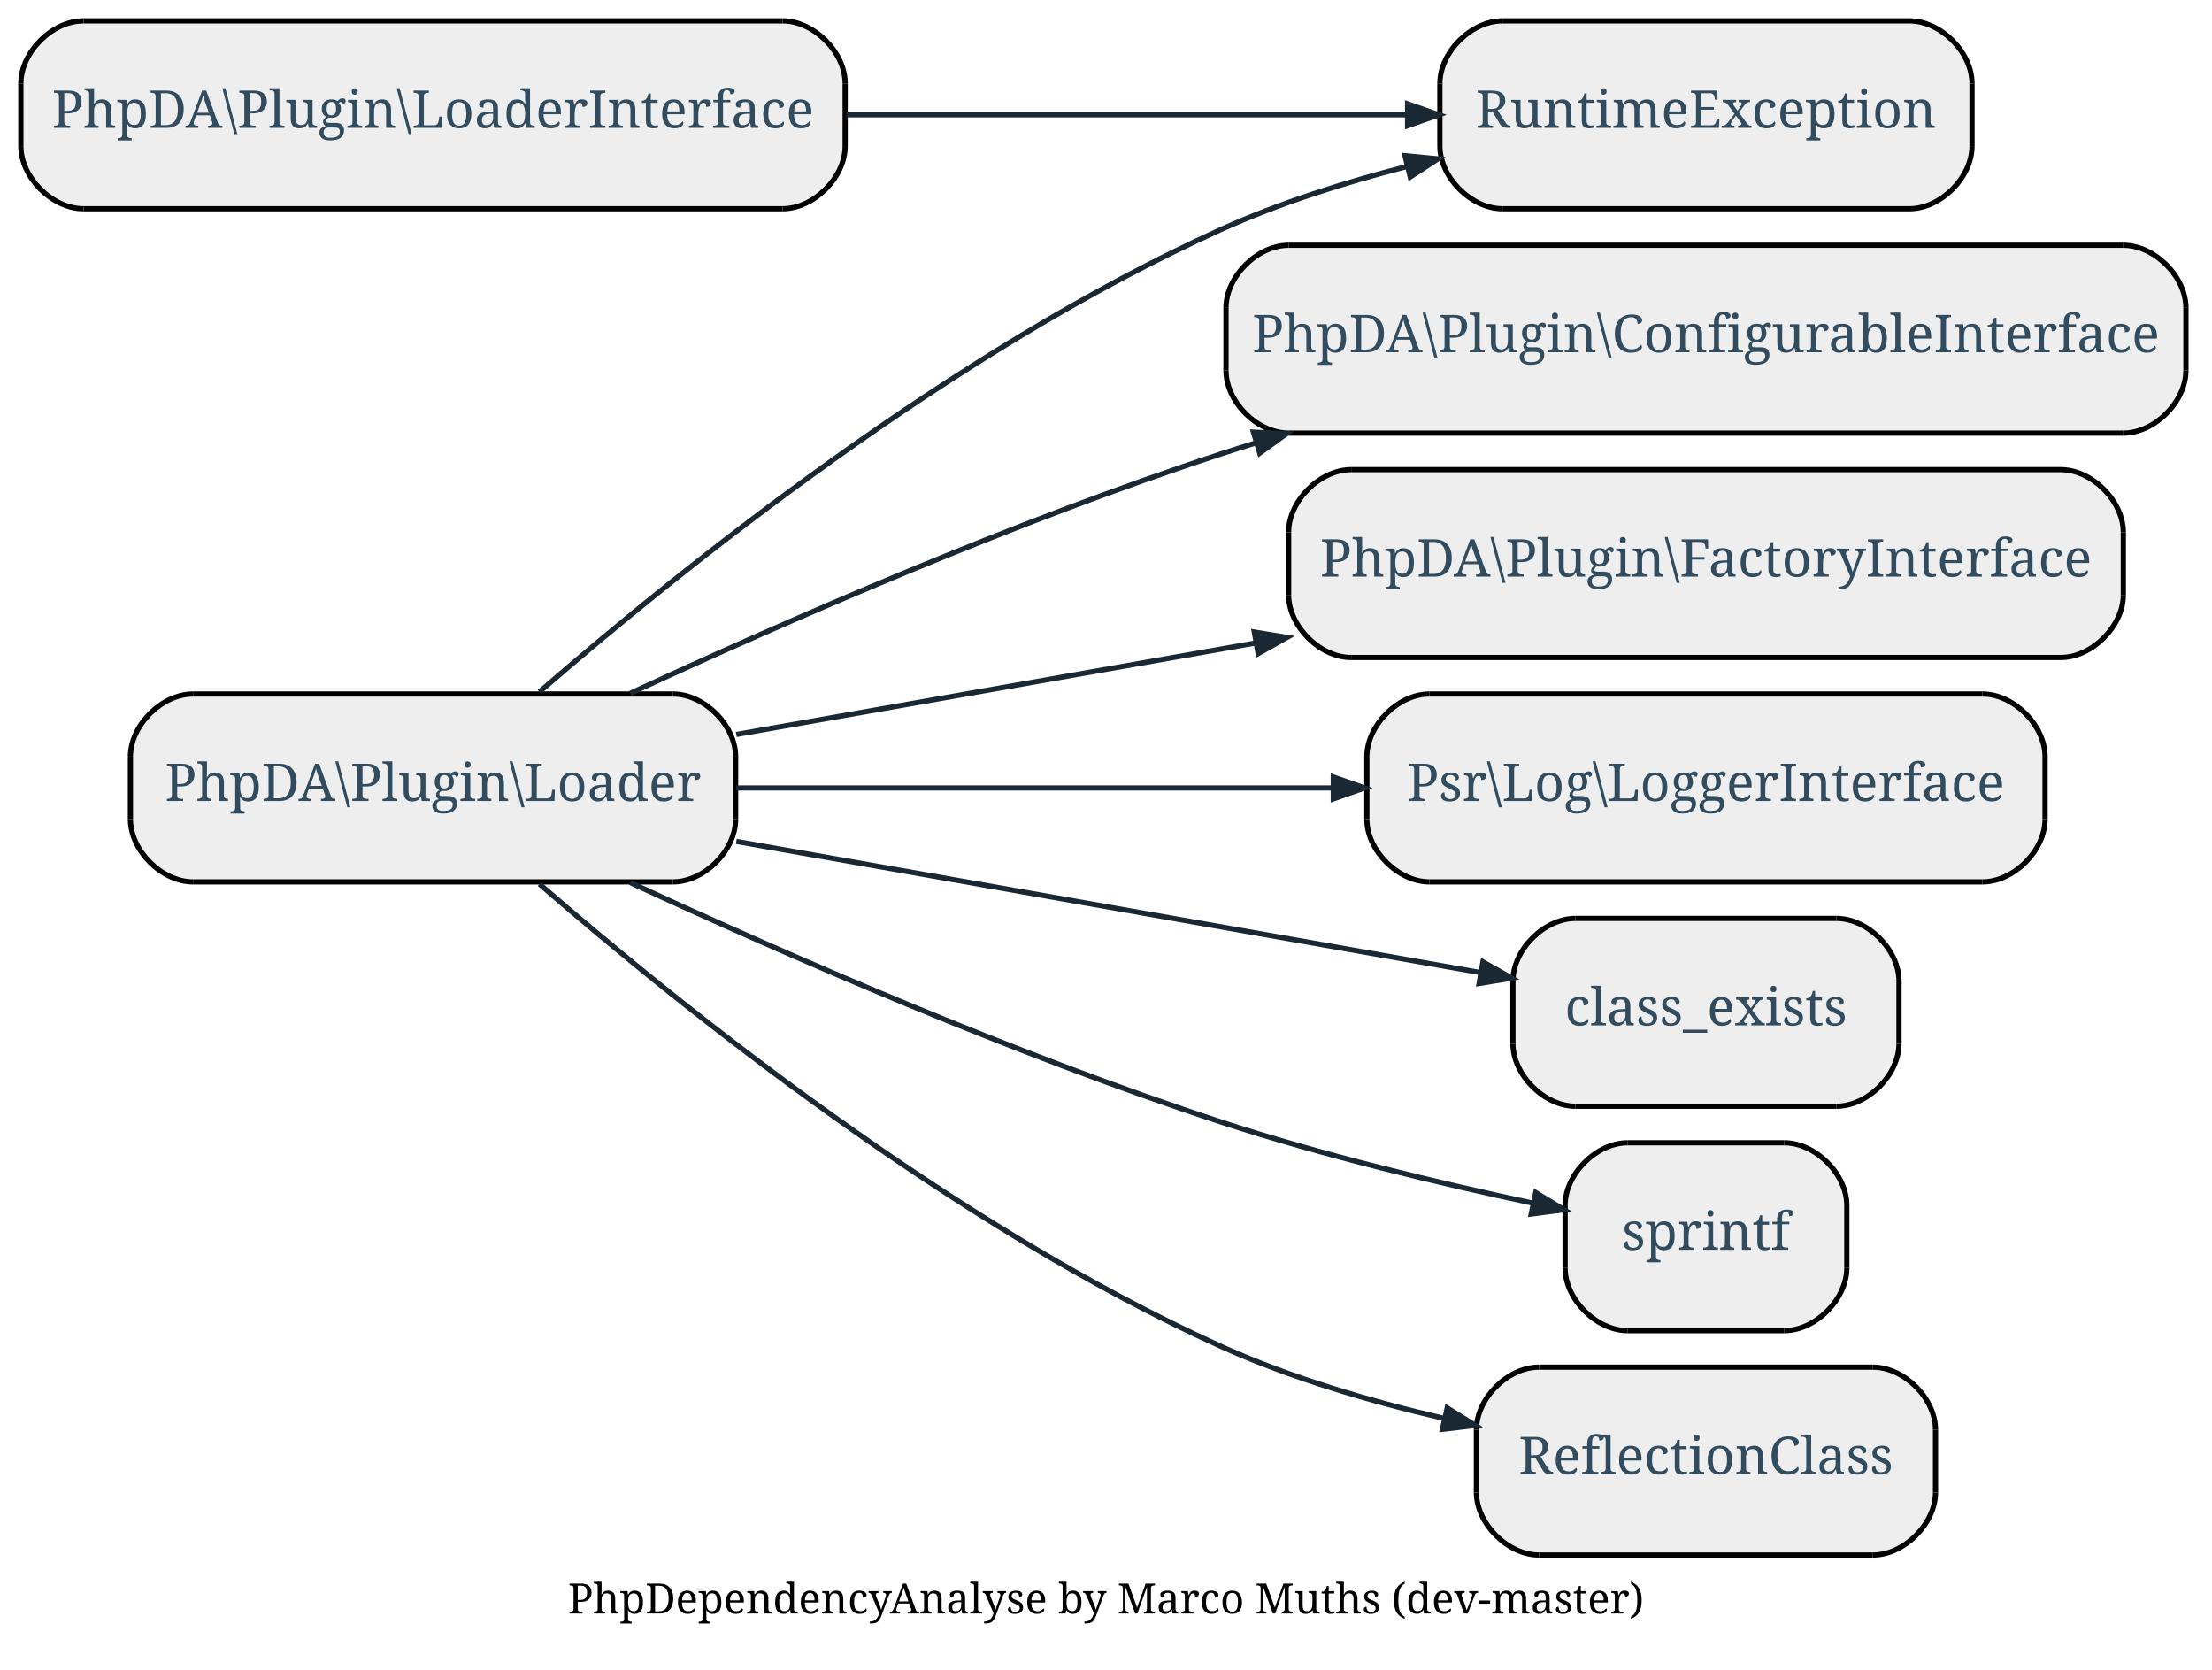
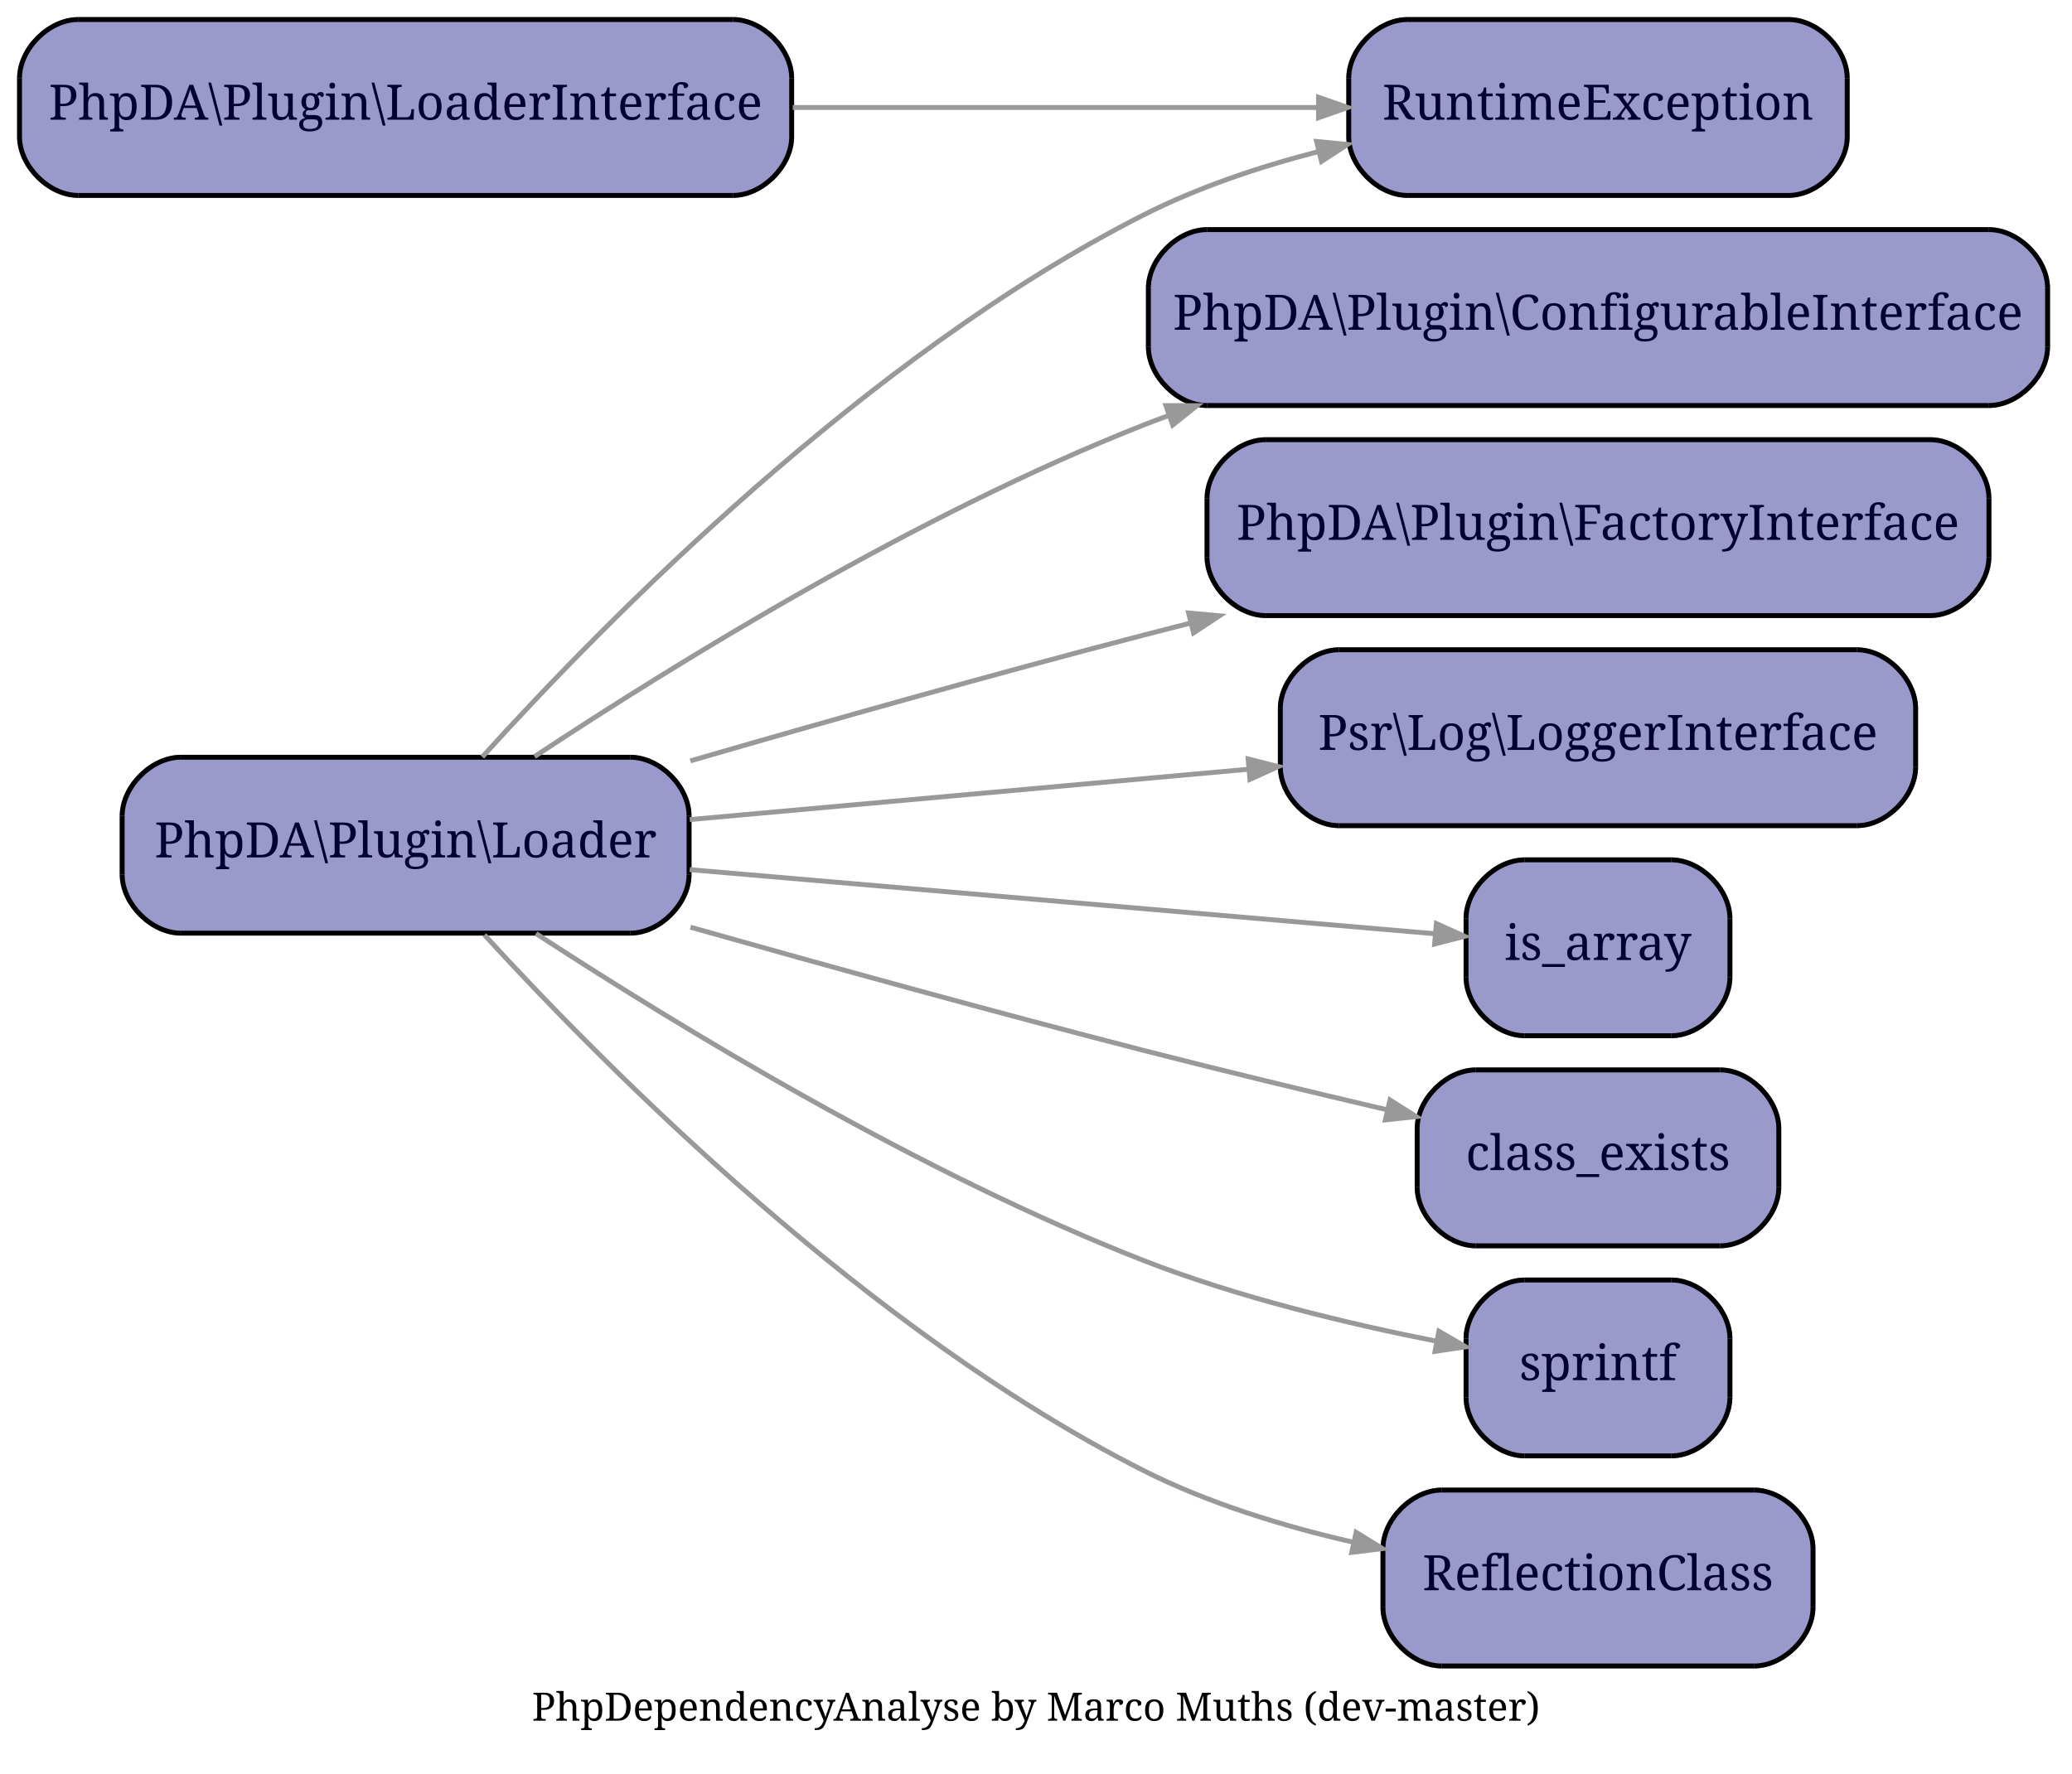
- <svg xmlns="http://www.w3.org/2000/svg" width="424pt" height="320pt" viewBox="0.00 0.00 424.00 320.00">
-   <g id="graph1" class="graph" transform="scale(1 1) rotate(0) translate(4 316)">
-     <polygon fill="white" stroke="white" points="-4,5 -4,-316 421,-316 421,5 -4,5" />
+ <svg xmlns="http://www.w3.org/2000/svg" width="424pt" height="363pt" viewBox="0.00 0.00 424.00 363.00">
+   <g id="graph1" class="graph" transform="scale(1 1) rotate(0) translate(4 359)">
+     <polygon fill="white" stroke="white" points="-4,5 -4,-359 421,-359 421,5 -4,5" />
    <text text-anchor="middle" x="208" y="-6.8" font-family="Times Roman,serif" font-size="8.00">PhpDependencyAnalyse by Marco Muths (dev-master)</text>
    <g id="node1" class="node">
-       <polygon fill="#eeeeee" stroke="#eeeeee" points="403,-269 243,-269 231,-257 231,-245 243,-233 403,-233 415,-245 415,-257 403,-269" />
-       <path fill="#eeeeee" stroke="#eeeeee" d="M243,-269C237,-269 231,-263 231,-257" />
-       <path fill="#eeeeee" stroke="#eeeeee" d="M231,-245C231,-239 237,-233 243,-233" />
-       <path fill="#eeeeee" stroke="#eeeeee" d="M403,-233C409,-233 415,-239 415,-245" />
-       <path fill="#eeeeee" stroke="#eeeeee" d="M415,-257C415,-263 409,-269 403,-269" />
-       <polyline fill="none" stroke="black" points="403,-269 243,-269 " />
-       <path fill="none" stroke="black" d="M243,-269C237,-269 231,-263 231,-257" />
-       <polyline fill="none" stroke="black" points="231,-257 231,-245 " />
-       <path fill="none" stroke="black" d="M231,-245C231,-239 237,-233 243,-233" />
-       <polyline fill="none" stroke="black" points="243,-233 403,-233 " />
-       <path fill="none" stroke="black" d="M403,-233C409,-233 415,-239 415,-245" />
-       <polyline fill="none" stroke="black" points="415,-245 415,-257 " />
-       <path fill="none" stroke="black" d="M415,-257C415,-263 409,-269 403,-269" />
-       <text text-anchor="middle" x="323" y="-248.5" font-family="Times Roman,serif" font-size="10.00" fill="#314b5f">PhpDA\Plugin\ConfigurableInterface</text>
+       <polygon fill="#9999cc" stroke="#9999cc" points="403,-312 243,-312 231,-300 231,-288 243,-276 403,-276 415,-288 415,-300 403,-312" />
+       <path fill="#9999cc" stroke="#9999cc" d="M243,-312C237,-312 231,-306 231,-300" />
+       <path fill="#9999cc" stroke="#9999cc" d="M231,-288C231,-282 237,-276 243,-276" />
+       <path fill="#9999cc" stroke="#9999cc" d="M403,-276C409,-276 415,-282 415,-288" />
+       <path fill="#9999cc" stroke="#9999cc" d="M415,-300C415,-306 409,-312 403,-312" />
+       <polyline fill="none" stroke="black" points="403,-312 243,-312 " />
+       <path fill="none" stroke="black" d="M243,-312C237,-312 231,-306 231,-300" />
+       <polyline fill="none" stroke="black" points="231,-300 231,-288 " />
+       <path fill="none" stroke="black" d="M231,-288C231,-282 237,-276 243,-276" />
+       <polyline fill="none" stroke="black" points="243,-276 403,-276 " />
+       <path fill="none" stroke="black" d="M403,-276C409,-276 415,-282 415,-288" />
+       <polyline fill="none" stroke="black" points="415,-288 415,-300 " />
+       <path fill="none" stroke="black" d="M415,-300C415,-306 409,-312 403,-312" />
+       <text text-anchor="middle" x="323" y="-291.5" font-family="Times Roman,serif" font-size="10.00" fill="#000033">PhpDA\Plugin\ConfigurableInterface</text>
    </g>
    <g id="node2" class="node">
-       <polygon fill="#eeeeee" stroke="#eeeeee" points="146,-312 12,-312 4.73695e-14,-300 2.36848e-14,-288 12,-276 146,-276 158,-288 158,-300 146,-312" />
-       <path fill="#eeeeee" stroke="#eeeeee" d="M12,-312C6,-312 5.92119e-14,-306 4.73695e-14,-300" />
-       <path fill="#eeeeee" stroke="#eeeeee" d="M2.36848e-14,-288C1.18424e-14,-282 6,-276 12,-276" />
-       <path fill="#eeeeee" stroke="#eeeeee" d="M146,-276C152,-276 158,-282 158,-288" />
-       <path fill="#eeeeee" stroke="#eeeeee" d="M158,-300C158,-306 152,-312 146,-312" />
-       <polyline fill="none" stroke="black" points="146,-312 12,-312 " />
-       <path fill="none" stroke="black" d="M12,-312C6,-312 5.92119e-14,-306 4.73695e-14,-300" />
-       <polyline fill="none" stroke="black" points="4.73695e-14,-300 2.36848e-14,-288 " />
-       <path fill="none" stroke="black" d="M2.36848e-14,-288C1.18424e-14,-282 6,-276 12,-276" />
-       <polyline fill="none" stroke="black" points="12,-276 146,-276 " />
-       <path fill="none" stroke="black" d="M146,-276C152,-276 158,-282 158,-288" />
-       <polyline fill="none" stroke="black" points="158,-288 158,-300 " />
-       <path fill="none" stroke="black" d="M158,-300C158,-306 152,-312 146,-312" />
-       <text text-anchor="middle" x="79" y="-291.5" font-family="Times Roman,serif" font-size="10.00" fill="#314b5f">PhpDA\Plugin\LoaderInterface</text>
+       <polygon fill="#9999cc" stroke="#9999cc" points="146,-355 12,-355 4.73695e-14,-343 2.36848e-14,-331 12,-319 146,-319 158,-331 158,-343 146,-355" />
+       <path fill="#9999cc" stroke="#9999cc" d="M12,-355C6,-355 5.92119e-14,-349 4.73695e-14,-343" />
+       <path fill="#9999cc" stroke="#9999cc" d="M2.36848e-14,-331C1.18424e-14,-325 6,-319 12,-319" />
+       <path fill="#9999cc" stroke="#9999cc" d="M146,-319C152,-319 158,-325 158,-331" />
+       <path fill="#9999cc" stroke="#9999cc" d="M158,-343C158,-349 152,-355 146,-355" />
+       <polyline fill="none" stroke="black" points="146,-355 12,-355 " />
+       <path fill="none" stroke="black" d="M12,-355C6,-355 5.92119e-14,-349 4.73695e-14,-343" />
+       <polyline fill="none" stroke="black" points="4.73695e-14,-343 2.36848e-14,-331 " />
+       <path fill="none" stroke="black" d="M2.36848e-14,-331C1.18424e-14,-325 6,-319 12,-319" />
+       <polyline fill="none" stroke="black" points="12,-319 146,-319 " />
+       <path fill="none" stroke="black" d="M146,-319C152,-319 158,-325 158,-331" />
+       <polyline fill="none" stroke="black" points="158,-331 158,-343 " />
+       <path fill="none" stroke="black" d="M158,-343C158,-349 152,-355 146,-355" />
+       <text text-anchor="middle" x="79" y="-334.5" font-family="Times Roman,serif" font-size="10.00" fill="#000033">PhpDA\Plugin\LoaderInterface</text>
    </g>
    <g id="node3" class="node">
-       <polygon fill="#eeeeee" stroke="#eeeeee" points="362,-312 284,-312 272,-300 272,-288 284,-276 362,-276 374,-288 374,-300 362,-312" />
-       <path fill="#eeeeee" stroke="#eeeeee" d="M284,-312C278,-312 272,-306 272,-300" />
-       <path fill="#eeeeee" stroke="#eeeeee" d="M272,-288C272,-282 278,-276 284,-276" />
-       <path fill="#eeeeee" stroke="#eeeeee" d="M362,-276C368,-276 374,-282 374,-288" />
-       <path fill="#eeeeee" stroke="#eeeeee" d="M374,-300C374,-306 368,-312 362,-312" />
-       <polyline fill="none" stroke="black" points="362,-312 284,-312 " />
-       <path fill="none" stroke="black" d="M284,-312C278,-312 272,-306 272,-300" />
-       <polyline fill="none" stroke="black" points="272,-300 272,-288 " />
-       <path fill="none" stroke="black" d="M272,-288C272,-282 278,-276 284,-276" />
-       <polyline fill="none" stroke="black" points="284,-276 362,-276 " />
-       <path fill="none" stroke="black" d="M362,-276C368,-276 374,-282 374,-288" />
-       <polyline fill="none" stroke="black" points="374,-288 374,-300 " />
-       <path fill="none" stroke="black" d="M374,-300C374,-306 368,-312 362,-312" />
-       <text text-anchor="middle" x="323" y="-291.5" font-family="Times Roman,serif" font-size="10.00" fill="#314b5f">RuntimeException</text>
+       <polygon fill="#9999cc" stroke="#9999cc" points="362,-355 284,-355 272,-343 272,-331 284,-319 362,-319 374,-331 374,-343 362,-355" />
+       <path fill="#9999cc" stroke="#9999cc" d="M284,-355C278,-355 272,-349 272,-343" />
+       <path fill="#9999cc" stroke="#9999cc" d="M272,-331C272,-325 278,-319 284,-319" />
+       <path fill="#9999cc" stroke="#9999cc" d="M362,-319C368,-319 374,-325 374,-331" />
+       <path fill="#9999cc" stroke="#9999cc" d="M374,-343C374,-349 368,-355 362,-355" />
+       <polyline fill="none" stroke="black" points="362,-355 284,-355 " />
+       <path fill="none" stroke="black" d="M284,-355C278,-355 272,-349 272,-343" />
+       <polyline fill="none" stroke="black" points="272,-343 272,-331 " />
+       <path fill="none" stroke="black" d="M272,-331C272,-325 278,-319 284,-319" />
+       <polyline fill="none" stroke="black" points="284,-319 362,-319 " />
+       <path fill="none" stroke="black" d="M362,-319C368,-319 374,-325 374,-331" />
+       <polyline fill="none" stroke="black" points="374,-331 374,-343 " />
+       <path fill="none" stroke="black" d="M374,-343C374,-349 368,-355 362,-355" />
+       <text text-anchor="middle" x="323" y="-334.5" font-family="Times Roman,serif" font-size="10.00" fill="#000033">RuntimeException</text>
    </g>
    <g id="edge2" class="edge">
-       <path fill="none" stroke="#1a2833" d="M158.22,-294C193.182,-294 233.511,-294 265.521,-294" />
-       <polygon fill="#1a2833" stroke="#1a2833" points="265.808,-296.1 271.808,-294 265.808,-291.9 265.808,-296.1" />
+       <path fill="none" stroke="#999999" d="M158.22,-337C193.182,-337 233.511,-337 265.521,-337" />
+       <polygon fill="#999999" stroke="#999999" points="265.808,-339.1 271.808,-337 265.808,-334.9 265.808,-339.1" />
    </g>
    <g id="node4" class="node">
-       <polygon fill="#eeeeee" stroke="#eeeeee" points="391,-226 255,-226 243,-214 243,-202 255,-190 391,-190 403,-202 403,-214 391,-226" />
-       <path fill="#eeeeee" stroke="#eeeeee" d="M255,-226C249,-226 243,-220 243,-214" />
-       <path fill="#eeeeee" stroke="#eeeeee" d="M243,-202C243,-196 249,-190 255,-190" />
-       <path fill="#eeeeee" stroke="#eeeeee" d="M391,-190C397,-190 403,-196 403,-202" />
-       <path fill="#eeeeee" stroke="#eeeeee" d="M403,-214C403,-220 397,-226 391,-226" />
-       <polyline fill="none" stroke="black" points="391,-226 255,-226 " />
-       <path fill="none" stroke="black" d="M255,-226C249,-226 243,-220 243,-214" />
-       <polyline fill="none" stroke="black" points="243,-214 243,-202 " />
-       <path fill="none" stroke="black" d="M243,-202C243,-196 249,-190 255,-190" />
-       <polyline fill="none" stroke="black" points="255,-190 391,-190 " />
-       <path fill="none" stroke="black" d="M391,-190C397,-190 403,-196 403,-202" />
-       <polyline fill="none" stroke="black" points="403,-202 403,-214 " />
-       <path fill="none" stroke="black" d="M403,-214C403,-220 397,-226 391,-226" />
-       <text text-anchor="middle" x="323" y="-205.5" font-family="Times Roman,serif" font-size="10.00" fill="#314b5f">PhpDA\Plugin\FactoryInterface</text>
+       <polygon fill="#9999cc" stroke="#9999cc" points="391,-269 255,-269 243,-257 243,-245 255,-233 391,-233 403,-245 403,-257 391,-269" />
+       <path fill="#9999cc" stroke="#9999cc" d="M255,-269C249,-269 243,-263 243,-257" />
+       <path fill="#9999cc" stroke="#9999cc" d="M243,-245C243,-239 249,-233 255,-233" />
+       <path fill="#9999cc" stroke="#9999cc" d="M391,-233C397,-233 403,-239 403,-245" />
+       <path fill="#9999cc" stroke="#9999cc" d="M403,-257C403,-263 397,-269 391,-269" />
+       <polyline fill="none" stroke="black" points="391,-269 255,-269 " />
+       <path fill="none" stroke="black" d="M255,-269C249,-269 243,-263 243,-257" />
+       <polyline fill="none" stroke="black" points="243,-257 243,-245 " />
+       <path fill="none" stroke="black" d="M243,-245C243,-239 249,-233 255,-233" />
+       <polyline fill="none" stroke="black" points="255,-233 391,-233 " />
+       <path fill="none" stroke="black" d="M391,-233C397,-233 403,-239 403,-245" />
+       <polyline fill="none" stroke="black" points="403,-245 403,-257 " />
+       <path fill="none" stroke="black" d="M403,-257C403,-263 397,-269 391,-269" />
+       <text text-anchor="middle" x="323" y="-248.5" font-family="Times Roman,serif" font-size="10.00" fill="#000033">PhpDA\Plugin\FactoryInterface</text>
    </g>
    <g id="node5" class="node">
-       <polygon fill="#eeeeee" stroke="#eeeeee" points="125,-183 33,-183 21,-171 21,-159 33,-147 125,-147 137,-159 137,-171 125,-183" />
-       <path fill="#eeeeee" stroke="#eeeeee" d="M33,-183C27,-183 21,-177 21,-171" />
-       <path fill="#eeeeee" stroke="#eeeeee" d="M21,-159C21,-153 27,-147 33,-147" />
-       <path fill="#eeeeee" stroke="#eeeeee" d="M125,-147C131,-147 137,-153 137,-159" />
-       <path fill="#eeeeee" stroke="#eeeeee" d="M137,-171C137,-177 131,-183 125,-183" />
-       <polyline fill="none" stroke="black" points="125,-183 33,-183 " />
-       <path fill="none" stroke="black" d="M33,-183C27,-183 21,-177 21,-171" />
-       <polyline fill="none" stroke="black" points="21,-171 21,-159 " />
-       <path fill="none" stroke="black" d="M21,-159C21,-153 27,-147 33,-147" />
-       <polyline fill="none" stroke="black" points="33,-147 125,-147 " />
-       <path fill="none" stroke="black" d="M125,-147C131,-147 137,-153 137,-159" />
-       <polyline fill="none" stroke="black" points="137,-159 137,-171 " />
-       <path fill="none" stroke="black" d="M137,-171C137,-177 131,-183 125,-183" />
-       <text text-anchor="middle" x="79" y="-162.5" font-family="Times Roman,serif" font-size="10.00" fill="#314b5f">PhpDA\Plugin\Loader</text>
-     </g>
-     <g id="edge16" class="edge">
-       <path fill="none" stroke="#1a2833" d="M116.798,-183.126C146.937,-197.062 190.496,-216.058 230,-229 232.178,-229.713 234.391,-230.414 236.63,-231.101" />
-       <polygon fill="#1a2833" stroke="#1a2833" points="236.26,-233.182 242.61,-232.887 237.462,-229.157 236.26,-233.182" />
+       <polygon fill="#9999cc" stroke="#9999cc" points="125,-204 33,-204 21,-192 21,-180 33,-168 125,-168 137,-180 137,-192 125,-204" />
+       <path fill="#9999cc" stroke="#9999cc" d="M33,-204C27,-204 21,-198 21,-192" />
+       <path fill="#9999cc" stroke="#9999cc" d="M21,-180C21,-174 27,-168 33,-168" />
+       <path fill="#9999cc" stroke="#9999cc" d="M125,-168C131,-168 137,-174 137,-180" />
+       <path fill="#9999cc" stroke="#9999cc" d="M137,-192C137,-198 131,-204 125,-204" />
+       <polyline fill="none" stroke="black" points="125,-204 33,-204 " />
+       <path fill="none" stroke="black" d="M33,-204C27,-204 21,-198 21,-192" />
+       <polyline fill="none" stroke="black" points="21,-192 21,-180 " />
+       <path fill="none" stroke="black" d="M21,-180C21,-174 27,-168 33,-168" />
+       <polyline fill="none" stroke="black" points="33,-168 125,-168 " />
+       <path fill="none" stroke="black" d="M125,-168C131,-168 137,-174 137,-180" />
+       <polyline fill="none" stroke="black" points="137,-180 137,-192 " />
+       <path fill="none" stroke="black" d="M137,-192C137,-198 131,-204 125,-204" />
+       <text text-anchor="middle" x="79" y="-183.5" font-family="Times Roman,serif" font-size="10.00" fill="#000033">PhpDA\Plugin\Loader</text>
+     </g>
+     <g id="edge18" class="edge">
+       <path fill="none" stroke="#999999" d="M105.383,-204.139C134.64,-223.496 183.821,-253.823 230,-272 231.664,-272.655 233.354,-273.294 235.063,-273.917" />
+       <polygon fill="#999999" stroke="#999999" points="234.585,-275.975 240.942,-275.974 235.972,-272.01 234.585,-275.975" />
+     </g>
+     <g id="edge12" class="edge">
+       <path fill="none" stroke="#999999" d="M94.689,-204.059C120.171,-232.208 173.427,-286.289 230,-315 241.062,-320.614 253.595,-324.825 265.796,-327.974" />
+       <polygon fill="#999999" stroke="#999999" points="265.423,-330.045 271.751,-329.436 266.425,-325.966 265.423,-330.045" />
+     </g>
+     <g id="edge6" class="edge">
+       <path fill="none" stroke="#999999" d="M137.273,-203.258C165.238,-211.37 199.271,-220.994 230,-229 233.161,-229.823 236.386,-230.65 239.646,-231.475" />
+       <polygon fill="#999999" stroke="#999999" points="239.215,-233.532 245.546,-232.957 240.238,-229.459 239.215,-233.532" />
+     </g>
+     <g id="node6" class="node">
+       <polygon fill="#9999cc" stroke="#9999cc" points="376,-226 270,-226 258,-214 258,-202 270,-190 376,-190 388,-202 388,-214 376,-226" />
+       <path fill="#9999cc" stroke="#9999cc" d="M270,-226C264,-226 258,-220 258,-214" />
+       <path fill="#9999cc" stroke="#9999cc" d="M258,-202C258,-196 264,-190 270,-190" />
+       <path fill="#9999cc" stroke="#9999cc" d="M376,-190C382,-190 388,-196 388,-202" />
+       <path fill="#9999cc" stroke="#9999cc" d="M388,-214C388,-220 382,-226 376,-226" />
+       <polyline fill="none" stroke="black" points="376,-226 270,-226 " />
+       <path fill="none" stroke="black" d="M270,-226C264,-226 258,-220 258,-214" />
+       <polyline fill="none" stroke="black" points="258,-214 258,-202 " />
+       <path fill="none" stroke="black" d="M258,-202C258,-196 264,-190 270,-190" />
+       <polyline fill="none" stroke="black" points="270,-190 376,-190 " />
+       <path fill="none" stroke="black" d="M376,-190C382,-190 388,-196 388,-202" />
+       <polyline fill="none" stroke="black" points="388,-202 388,-214 " />
+       <path fill="none" stroke="black" d="M388,-214C388,-220 382,-226 376,-226" />
+       <text text-anchor="middle" x="323" y="-205.5" font-family="Times Roman,serif" font-size="10.00" fill="#000033">Psr\Log\LoggerInterface</text>
+     </g>
+     <g id="edge4" class="edge">
+       <path fill="none" stroke="#999999" d="M137.134,-191.242C171.379,-194.329 214.974,-198.26 251.335,-201.538" />
+       <polygon fill="#999999" stroke="#999999" points="251.405,-203.653 257.569,-202.101 251.782,-199.47 251.405,-203.653" />
+     </g>
+     <g id="node7" class="node">
+       <polygon fill="#9999cc" stroke="#9999cc" points="338,-183 308,-183 296,-171 296,-159 308,-147 338,-147 350,-159 350,-171 338,-183" />
+       <path fill="#9999cc" stroke="#9999cc" d="M308,-183C302,-183 296,-177 296,-171" />
+       <path fill="#9999cc" stroke="#9999cc" d="M296,-159C296,-153 302,-147 308,-147" />
+       <path fill="#9999cc" stroke="#9999cc" d="M338,-147C344,-147 350,-153 350,-159" />
+       <path fill="#9999cc" stroke="#9999cc" d="M350,-171C350,-177 344,-183 338,-183" />
+       <polyline fill="none" stroke="black" points="338,-183 308,-183 " />
+       <path fill="none" stroke="black" d="M308,-183C302,-183 296,-177 296,-171" />
+       <polyline fill="none" stroke="black" points="296,-171 296,-159 " />
+       <path fill="none" stroke="black" d="M296,-159C296,-153 302,-147 308,-147" />
+       <polyline fill="none" stroke="black" points="308,-147 338,-147 " />
+       <path fill="none" stroke="black" d="M338,-147C344,-147 350,-153 350,-159" />
+       <polyline fill="none" stroke="black" points="350,-159 350,-171 " />
+       <path fill="none" stroke="black" d="M350,-171C350,-177 344,-183 338,-183" />
+       <text text-anchor="middle" x="323" y="-162.5" font-family="Times Roman,serif" font-size="10.00" fill="#000033">is_array</text>
    </g>
    <g id="edge8" class="edge">
-       <path fill="none" stroke="#1a2833" d="M99.396,-183.404C127.013,-207.348 178.761,-248.848 230,-272 241.174,-277.049 253.648,-281.016 265.739,-284.106" />
-       <polygon fill="#1a2833" stroke="#1a2833" points="265.309,-286.163 271.637,-285.553 266.31,-282.084 265.309,-286.163" />
-     </g>
-     <g id="edge14" class="edge">
-       <path fill="none" stroke="#1a2833" d="M137.134,-175.245C166.858,-180.483 203.627,-186.963 236.595,-192.773" />
-       <polygon fill="#1a2833" stroke="#1a2833" points="236.43,-194.876 242.704,-193.849 237.159,-190.74 236.43,-194.876" />
-     </g>
-     <g id="node6" class="node">
-       <polygon fill="#eeeeee" stroke="#eeeeee" points="376,-183 270,-183 258,-171 258,-159 270,-147 376,-147 388,-159 388,-171 376,-183" />
-       <path fill="#eeeeee" stroke="#eeeeee" d="M270,-183C264,-183 258,-177 258,-171" />
-       <path fill="#eeeeee" stroke="#eeeeee" d="M258,-159C258,-153 264,-147 270,-147" />
-       <path fill="#eeeeee" stroke="#eeeeee" d="M376,-147C382,-147 388,-153 388,-159" />
-       <path fill="#eeeeee" stroke="#eeeeee" d="M388,-171C388,-177 382,-183 376,-183" />
-       <polyline fill="none" stroke="black" points="376,-183 270,-183 " />
-       <path fill="none" stroke="black" d="M270,-183C264,-183 258,-177 258,-171" />
-       <polyline fill="none" stroke="black" points="258,-171 258,-159 " />
-       <path fill="none" stroke="black" d="M258,-159C258,-153 264,-147 270,-147" />
-       <polyline fill="none" stroke="black" points="270,-147 376,-147 " />
-       <path fill="none" stroke="black" d="M376,-147C382,-147 388,-153 388,-159" />
-       <polyline fill="none" stroke="black" points="388,-159 388,-171 " />
-       <path fill="none" stroke="black" d="M388,-171C388,-177 382,-183 376,-183" />
-       <text text-anchor="middle" x="323" y="-162.5" font-family="Times Roman,serif" font-size="10.00" fill="#314b5f">Psr\Log\LoggerInterface</text>
-     </g>
-     <g id="edge4" class="edge">
-       <path fill="none" stroke="#1a2833" d="M137.134,-165C171.379,-165 214.974,-165 251.335,-165" />
-       <polygon fill="#1a2833" stroke="#1a2833" points="251.569,-167.1 257.569,-165 251.569,-162.9 251.569,-167.1" />
-     </g>
-     <g id="node7" class="node">
-       <polygon fill="#eeeeee" stroke="#eeeeee" points="348,-140 298,-140 286,-128 286,-116 298,-104 348,-104 360,-116 360,-128 348,-140" />
-       <path fill="#eeeeee" stroke="#eeeeee" d="M298,-140C292,-140 286,-134 286,-128" />
-       <path fill="#eeeeee" stroke="#eeeeee" d="M286,-116C286,-110 292,-104 298,-104" />
-       <path fill="#eeeeee" stroke="#eeeeee" d="M348,-104C354,-104 360,-110 360,-116" />
-       <path fill="#eeeeee" stroke="#eeeeee" d="M360,-128C360,-134 354,-140 348,-140" />
+       <path fill="none" stroke="#999999" d="M137.134,-180.997C184.767,-176.897 250.488,-171.241 289.672,-167.868" />
+       <polygon fill="#999999" stroke="#999999" points="289.928,-169.954 295.726,-167.347 289.568,-165.77 289.928,-169.954" />
+     </g>
+     <g id="node8" class="node">
+       <polygon fill="#9999cc" stroke="#9999cc" points="348,-140 298,-140 286,-128 286,-116 298,-104 348,-104 360,-116 360,-128 348,-140" />
+       <path fill="#9999cc" stroke="#9999cc" d="M298,-140C292,-140 286,-134 286,-128" />
+       <path fill="#9999cc" stroke="#9999cc" d="M286,-116C286,-110 292,-104 298,-104" />
+       <path fill="#9999cc" stroke="#9999cc" d="M348,-104C354,-104 360,-110 360,-116" />
+       <path fill="#9999cc" stroke="#9999cc" d="M360,-128C360,-134 354,-140 348,-140" />
      <polyline fill="none" stroke="black" points="348,-140 298,-140 " />
      <path fill="none" stroke="black" d="M298,-140C292,-140 286,-134 286,-128" />
      <polyline fill="none" stroke="black" points="286,-128 286,-116 " />
      <path fill="none" stroke="black" d="M286,-116C286,-110 292,-104 298,-104" />
      <polyline fill="none" stroke="black" points="298,-104 348,-104 " />
      <path fill="none" stroke="black" d="M348,-104C354,-104 360,-110 360,-116" />
      <polyline fill="none" stroke="black" points="360,-116 360,-128 " />
      <path fill="none" stroke="black" d="M360,-128C360,-134 354,-140 348,-140" />
-       <text text-anchor="middle" x="323" y="-119.5" font-family="Times Roman,serif" font-size="10.00" fill="#314b5f">class_exists</text>
-     </g>
-     <g id="edge6" class="edge">
-       <path fill="none" stroke="#1a2833" d="M137.134,-154.755C180.886,-147.045 239.901,-136.645 279.592,-129.65" />
-       <polygon fill="#1a2833" stroke="#1a2833" points="280.246,-131.667 285.791,-128.557 279.517,-127.531 280.246,-131.667" />
-     </g>
-     <g id="node8" class="node">
-       <polygon fill="#eeeeee" stroke="#eeeeee" points="338,-97 308,-97 296,-85 296,-73 308,-61 338,-61 350,-73 350,-85 338,-97" />
-       <path fill="#eeeeee" stroke="#eeeeee" d="M308,-97C302,-97 296,-91 296,-85" />
-       <path fill="#eeeeee" stroke="#eeeeee" d="M296,-73C296,-67 302,-61 308,-61" />
-       <path fill="#eeeeee" stroke="#eeeeee" d="M338,-61C344,-61 350,-67 350,-73" />
-       <path fill="#eeeeee" stroke="#eeeeee" d="M350,-85C350,-91 344,-97 338,-97" />
+       <text text-anchor="middle" x="323" y="-119.5" font-family="Times Roman,serif" font-size="10.00" fill="#000033">class_exists</text>
+     </g>
+     <g id="edge10" class="edge">
+       <path fill="none" stroke="#999999" d="M137.299,-169.213C165.27,-161.305 199.299,-151.898 230,-144 246.171,-139.84 264.001,-135.551 279.686,-131.877" />
+       <polygon fill="#999999" stroke="#999999" points="280.444,-133.856 285.81,-130.448 279.489,-129.766 280.444,-133.856" />
+     </g>
+     <g id="node9" class="node">
+       <polygon fill="#9999cc" stroke="#9999cc" points="338,-97 308,-97 296,-85 296,-73 308,-61 338,-61 350,-73 350,-85 338,-97" />
+       <path fill="#9999cc" stroke="#9999cc" d="M308,-97C302,-97 296,-91 296,-85" />
+       <path fill="#9999cc" stroke="#9999cc" d="M296,-73C296,-67 302,-61 308,-61" />
+       <path fill="#9999cc" stroke="#9999cc" d="M338,-61C344,-61 350,-67 350,-73" />
+       <path fill="#9999cc" stroke="#9999cc" d="M350,-85C350,-91 344,-97 338,-97" />
      <polyline fill="none" stroke="black" points="338,-97 308,-97 " />
      <path fill="none" stroke="black" d="M308,-97C302,-97 296,-91 296,-85" />
      <polyline fill="none" stroke="black" points="296,-85 296,-73 " />
      <path fill="none" stroke="black" d="M296,-73C296,-67 302,-61 308,-61" />
      <polyline fill="none" stroke="black" points="308,-61 338,-61 " />
      <path fill="none" stroke="black" d="M338,-61C344,-61 350,-67 350,-73" />
      <polyline fill="none" stroke="black" points="350,-73 350,-85 " />
      <path fill="none" stroke="black" d="M350,-85C350,-91 344,-97 338,-97" />
-       <text text-anchor="middle" x="323" y="-76.5" font-family="Times Roman,serif" font-size="10.00" fill="#314b5f">sprintf</text>
-     </g>
-     <g id="edge10" class="edge">
-       <path fill="none" stroke="#1a2833" d="M116.798,-146.874C146.937,-132.938 190.496,-113.942 230,-101 249.548,-94.596 271.976,-89.234 289.908,-85.408" />
-       <polygon fill="#1a2833" stroke="#1a2833" points="290.366,-87.458 295.807,-84.17 289.503,-83.347 290.366,-87.458" />
-     </g>
-     <g id="node9" class="node">
-       <polygon fill="#eeeeee" stroke="#eeeeee" points="355,-54 291,-54 279,-42 279,-30 291,-18 355,-18 367,-30 367,-42 355,-54" />
-       <path fill="#eeeeee" stroke="#eeeeee" d="M291,-54C285,-54 279,-48 279,-42" />
-       <path fill="#eeeeee" stroke="#eeeeee" d="M279,-30C279,-24 285,-18 291,-18" />
-       <path fill="#eeeeee" stroke="#eeeeee" d="M355,-18C361,-18 367,-24 367,-30" />
-       <path fill="#eeeeee" stroke="#eeeeee" d="M367,-42C367,-48 361,-54 355,-54" />
+       <text text-anchor="middle" x="323" y="-76.5" font-family="Times Roman,serif" font-size="10.00" fill="#000033">sprintf</text>
+     </g>
+     <g id="edge14" class="edge">
+       <path fill="none" stroke="#999999" d="M105.684,-167.914C135.001,-148.79 184.047,-118.956 230,-101 249.299,-93.459 271.9,-88.04 289.989,-84.467" />
+       <polygon fill="#999999" stroke="#999999" points="290.443,-86.519 295.94,-83.326 289.652,-82.394 290.443,-86.519" />
+     </g>
+     <g id="node10" class="node">
+       <polygon fill="#9999cc" stroke="#9999cc" points="355,-54 291,-54 279,-42 279,-30 291,-18 355,-18 367,-30 367,-42 355,-54" />
+       <path fill="#9999cc" stroke="#9999cc" d="M291,-54C285,-54 279,-48 279,-42" />
+       <path fill="#9999cc" stroke="#9999cc" d="M279,-30C279,-24 285,-18 291,-18" />
+       <path fill="#9999cc" stroke="#9999cc" d="M355,-18C361,-18 367,-24 367,-30" />
+       <path fill="#9999cc" stroke="#9999cc" d="M367,-42C367,-48 361,-54 355,-54" />
      <polyline fill="none" stroke="black" points="355,-54 291,-54 " />
      <path fill="none" stroke="black" d="M291,-54C285,-54 279,-48 279,-42" />
      <polyline fill="none" stroke="black" points="279,-42 279,-30 " />
      <path fill="none" stroke="black" d="M279,-30C279,-24 285,-18 291,-18" />
      <polyline fill="none" stroke="black" points="291,-18 355,-18 " />
      <path fill="none" stroke="black" d="M355,-18C361,-18 367,-24 367,-30" />
      <polyline fill="none" stroke="black" points="367,-30 367,-42 " />
      <path fill="none" stroke="black" d="M367,-42C367,-48 361,-54 355,-54" />
-       <text text-anchor="middle" x="323" y="-33.5" font-family="Times Roman,serif" font-size="10.00" fill="#314b5f">ReflectionClass</text>
-     </g>
-     <g id="edge12" class="edge">
-       <path fill="none" stroke="#1a2833" d="M99.396,-146.596C127.013,-122.652 178.761,-81.152 230,-58 243.362,-51.962 258.582,-47.472 272.784,-44.179" />
-       <polygon fill="#1a2833" stroke="#1a2833" points="273.399,-46.194 278.8,-42.84 272.487,-42.094 273.399,-46.194" />
+       <text text-anchor="middle" x="323" y="-33.5" font-family="Times Roman,serif" font-size="10.00" fill="#000033">ReflectionClass</text>
+     </g>
+     <g id="edge16" class="edge">
+       <path fill="none" stroke="#999999" d="M95.139,-167.628C120.823,-139.579 173.864,-86.354 230,-58 243.217,-51.324 258.523,-46.629 272.853,-43.345" />
+       <polygon fill="#999999" stroke="#999999" points="273.51,-45.351 278.926,-42.022 272.617,-41.247 273.51,-45.351" />
    </g>
  </g>
</svg>
